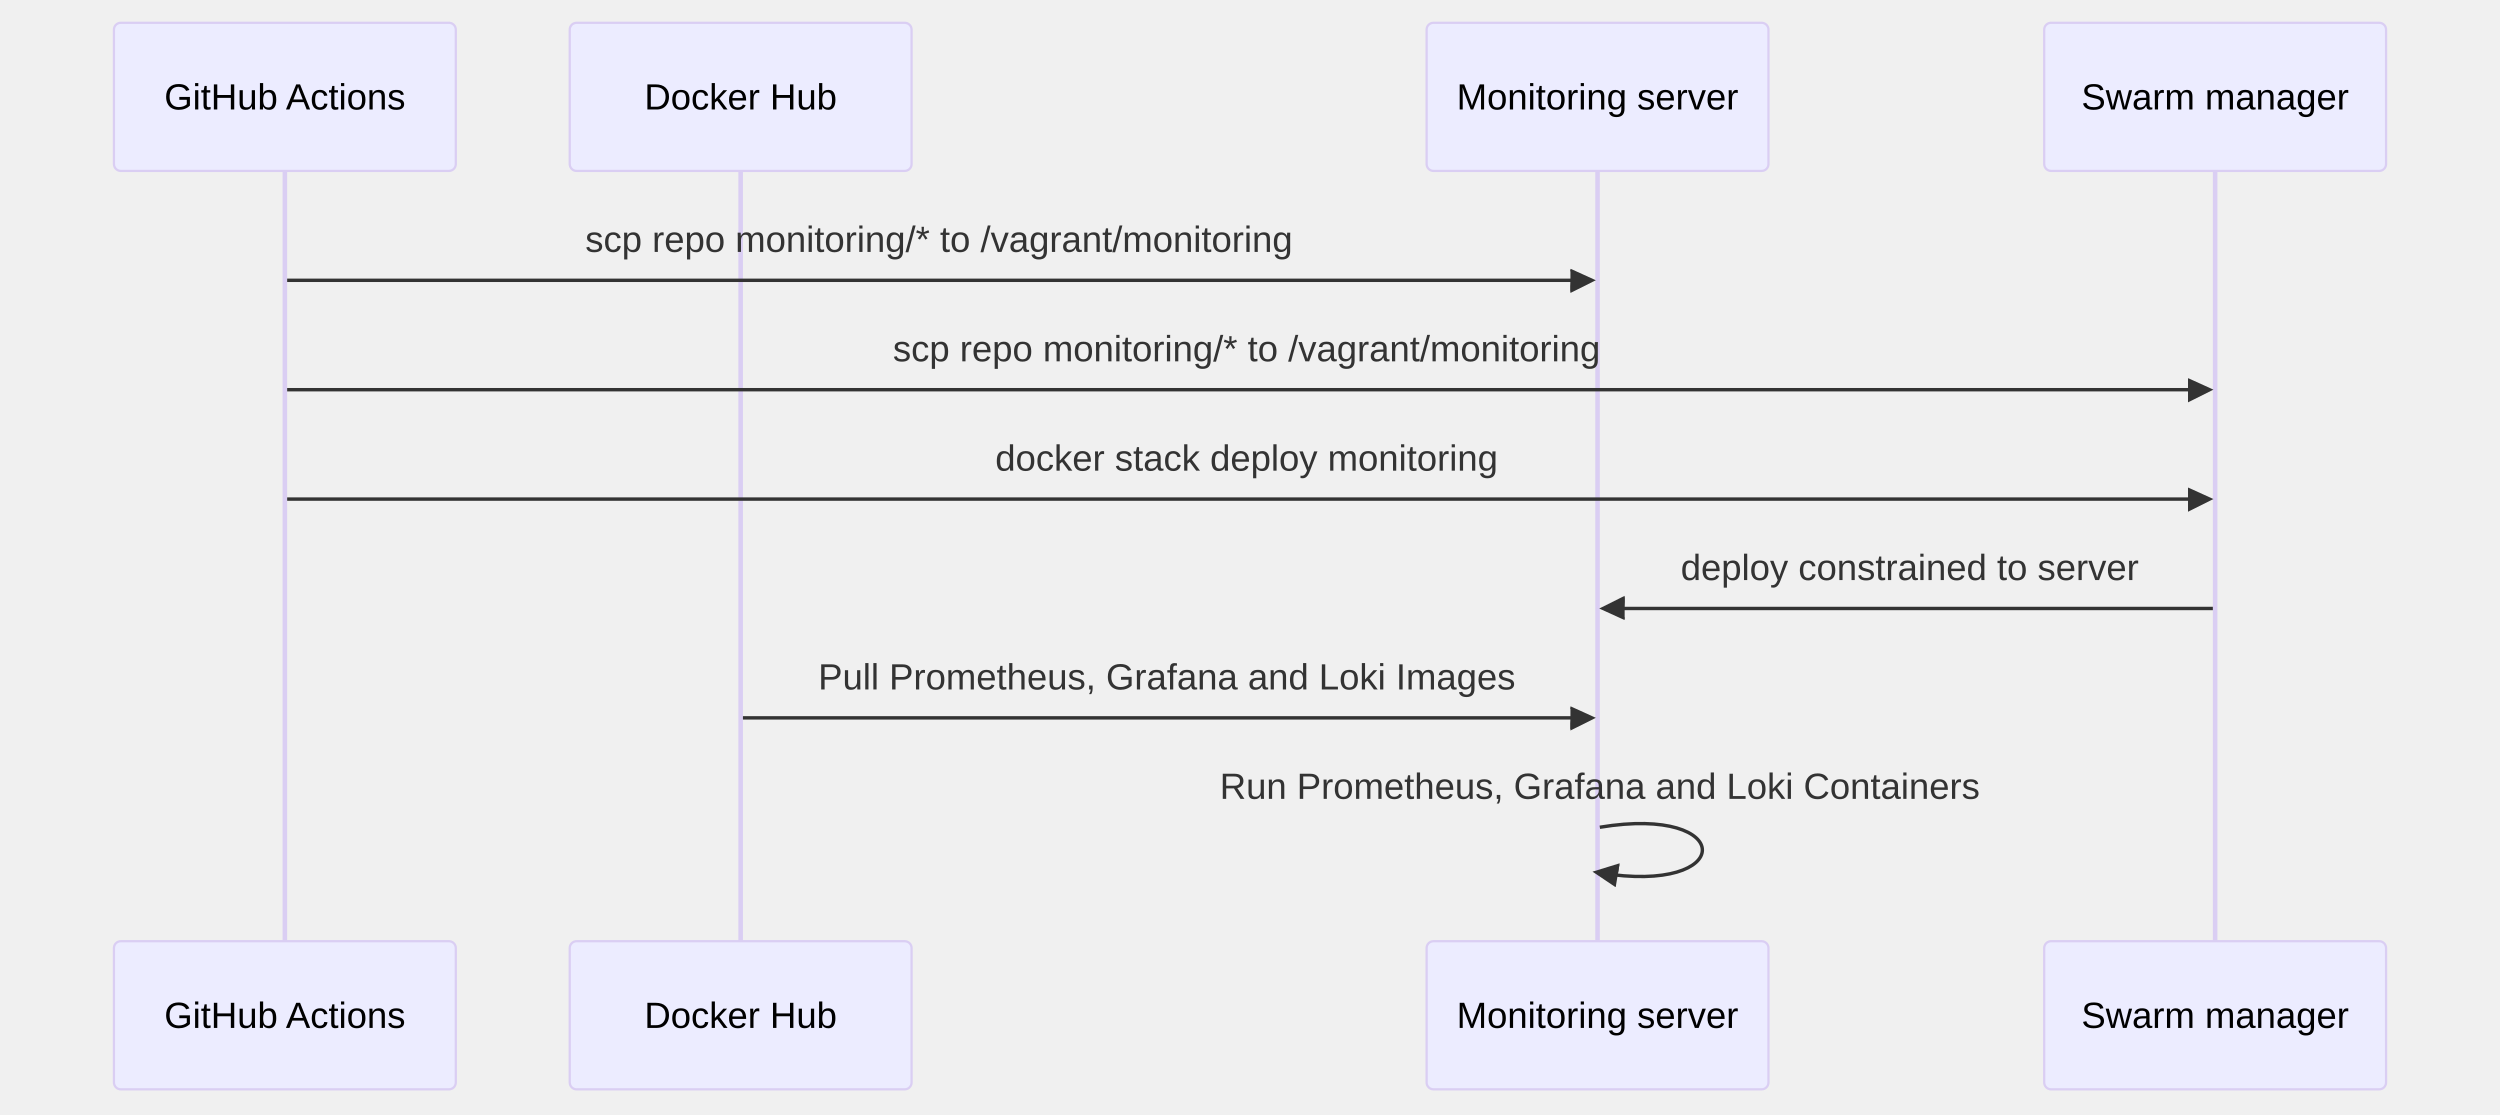
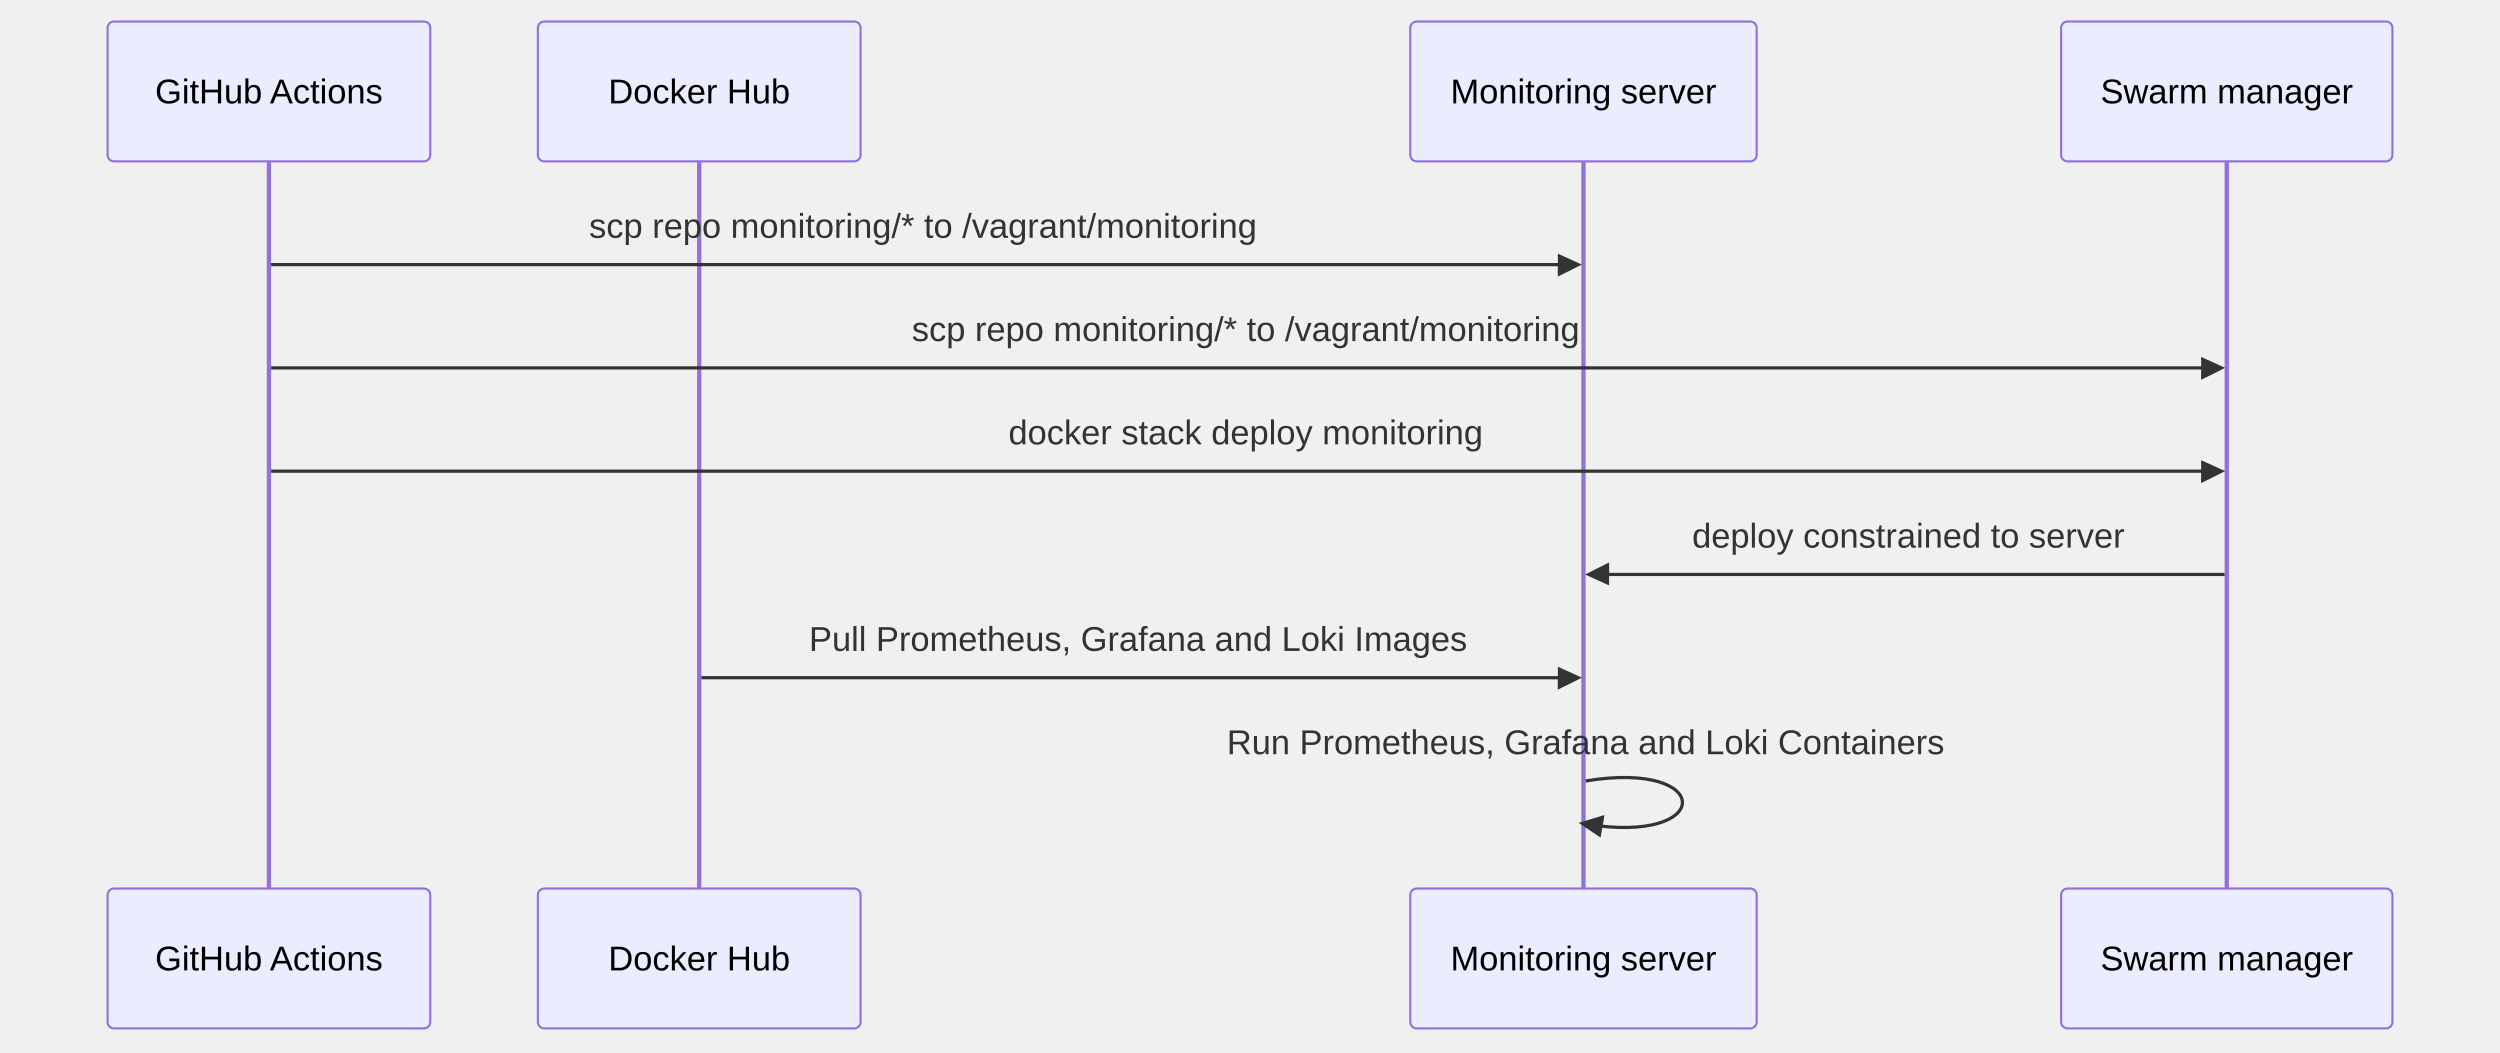
- <svg xmlns="http://www.w3.org/2000/svg" id="mermaid-1778855542231-zjbooqut8" width="100%" style="max-width: 1097px;" viewBox="-50 -10 1097 489" role="graphics-document document" aria-roledescription="sequence">
+ <svg xmlns="http://www.w3.org/2000/svg" id="my-svg" width="100%" style="max-width: 1162px; background-color: white;" viewBox="-50 -10 1162 489" role="graphics-document document" aria-roledescription="sequence">
  <g>
-     <rect x="847" y="403" fill="#eaeaea" stroke="#666" width="150" height="65" name="Mgr" rx="3" ry="3" class="actor actor-bottom" />
-     <text x="922" y="435.5" dominant-baseline="central" alignment-baseline="central" class="actor actor-box" style="text-anchor: middle; font-size: 16px; font-weight: 400;">
-       <tspan x="922" dy="0">Swarm manager</tspan>
+     <rect x="908" y="403" fill="#eaeaea" stroke="#666" width="154" height="65" name="Mgr" rx="3" ry="3" class="actor actor-bottom" />
+     <text x="985" y="435.5" dominant-baseline="central" alignment-baseline="central" class="actor actor-box" style="text-anchor: middle; font-size: 16px; font-weight: 400;">
+       <tspan x="985" dy="0">Swarm manager</tspan>
    </text>
  </g>
  <g>
-     <rect x="576" y="403" fill="#eaeaea" stroke="#666" width="150" height="65" name="Mon" rx="3" ry="3" class="actor actor-bottom" />
-     <text x="651" y="435.5" dominant-baseline="central" alignment-baseline="central" class="actor actor-box" style="text-anchor: middle; font-size: 16px; font-weight: 400;">
-       <tspan x="651" dy="0">Monitoring server</tspan>
+     <rect x="605.5" y="403" fill="#eaeaea" stroke="#666" width="161" height="65" name="Mon" rx="3" ry="3" class="actor actor-bottom" />
+     <text x="686" y="435.5" dominant-baseline="central" alignment-baseline="central" class="actor actor-box" style="text-anchor: middle; font-size: 16px; font-weight: 400;">
+       <tspan x="686" dy="0">Monitoring server</tspan>
    </text>
  </g>
  <g>
    <rect x="200" y="403" fill="#eaeaea" stroke="#666" width="150" height="65" name="Hub" rx="3" ry="3" class="actor actor-bottom" />
    <text x="275" y="435.5" dominant-baseline="central" alignment-baseline="central" class="actor actor-box" style="text-anchor: middle; font-size: 16px; font-weight: 400;">
      <tspan x="275" dy="0">Docker Hub</tspan>
    </text>
  </g>
  <g>
    <rect x="0" y="403" fill="#eaeaea" stroke="#666" width="150" height="65" name="GH" rx="3" ry="3" class="actor actor-bottom" />
    <text x="75" y="435.5" dominant-baseline="central" alignment-baseline="central" class="actor actor-box" style="text-anchor: middle; font-size: 16px; font-weight: 400;">
      <tspan x="75" dy="0">GitHub Actions</tspan>
    </text>
  </g>
  <g>
-     <line id="actor13" x1="922" y1="65" x2="922" y2="403" class="actor-line 200" stroke-width="0.5px" stroke="#999" name="Mgr" />
-     <g id="root-13">
-       <rect x="847" y="0" fill="#eaeaea" stroke="#666" width="150" height="65" name="Mgr" rx="3" ry="3" class="actor actor-top" />
-       <text x="922" y="32.5" dominant-baseline="central" alignment-baseline="central" class="actor actor-box" style="text-anchor: middle; font-size: 16px; font-weight: 400;">
-         <tspan x="922" dy="0">Swarm manager</tspan>
+     <line id="actor3" x1="985" y1="65" x2="985" y2="403" class="actor-line 200" stroke-width="0.5px" stroke="#999" name="Mgr" data-et="life-line" data-id="Mgr" />
+     <g id="root-3" data-et="participant" data-type="participant" data-id="Mgr">
+       <rect x="908" y="0" fill="#eaeaea" stroke="#666" width="154" height="65" name="Mgr" rx="3" ry="3" class="actor actor-top" />
+       <text x="985" y="32.5" dominant-baseline="central" alignment-baseline="central" class="actor actor-box" style="text-anchor: middle; font-size: 16px; font-weight: 400;">
+         <tspan x="985" dy="0">Swarm manager</tspan>
      </text>
    </g>
  </g>
  <g>
-     <line id="actor12" x1="651" y1="65" x2="651" y2="403" class="actor-line 200" stroke-width="0.5px" stroke="#999" name="Mon" />
-     <g id="root-12">
-       <rect x="576" y="0" fill="#eaeaea" stroke="#666" width="150" height="65" name="Mon" rx="3" ry="3" class="actor actor-top" />
-       <text x="651" y="32.5" dominant-baseline="central" alignment-baseline="central" class="actor actor-box" style="text-anchor: middle; font-size: 16px; font-weight: 400;">
-         <tspan x="651" dy="0">Monitoring server</tspan>
+     <line id="actor2" x1="686" y1="65" x2="686" y2="403" class="actor-line 200" stroke-width="0.5px" stroke="#999" name="Mon" data-et="life-line" data-id="Mon" />
+     <g id="root-2" data-et="participant" data-type="participant" data-id="Mon">
+       <rect x="605.5" y="0" fill="#eaeaea" stroke="#666" width="161" height="65" name="Mon" rx="3" ry="3" class="actor actor-top" />
+       <text x="686" y="32.5" dominant-baseline="central" alignment-baseline="central" class="actor actor-box" style="text-anchor: middle; font-size: 16px; font-weight: 400;">
+         <tspan x="686" dy="0">Monitoring server</tspan>
      </text>
    </g>
  </g>
  <g>
-     <line id="actor11" x1="275" y1="65" x2="275" y2="403" class="actor-line 200" stroke-width="0.5px" stroke="#999" name="Hub" />
-     <g id="root-11">
+     <line id="actor1" x1="275" y1="65" x2="275" y2="403" class="actor-line 200" stroke-width="0.5px" stroke="#999" name="Hub" data-et="life-line" data-id="Hub" />
+     <g id="root-1" data-et="participant" data-type="participant" data-id="Hub">
      <rect x="200" y="0" fill="#eaeaea" stroke="#666" width="150" height="65" name="Hub" rx="3" ry="3" class="actor actor-top" />
      <text x="275" y="32.5" dominant-baseline="central" alignment-baseline="central" class="actor actor-box" style="text-anchor: middle; font-size: 16px; font-weight: 400;">
        <tspan x="275" dy="0">Docker Hub</tspan>
      </text>
    </g>
  </g>
  <g>
-     <line id="actor10" x1="75" y1="65" x2="75" y2="403" class="actor-line 200" stroke-width="0.5px" stroke="#999" name="GH" />
-     <g id="root-10">
+     <line id="actor0" x1="75" y1="65" x2="75" y2="403" class="actor-line 200" stroke-width="0.5px" stroke="#999" name="GH" data-et="life-line" data-id="GH" />
+     <g id="root-0" data-et="participant" data-type="participant" data-id="GH">
      <rect x="0" y="0" fill="#eaeaea" stroke="#666" width="150" height="65" name="GH" rx="3" ry="3" class="actor actor-top" />
      <text x="75" y="32.5" dominant-baseline="central" alignment-baseline="central" class="actor actor-box" style="text-anchor: middle; font-size: 16px; font-weight: 400;">
        <tspan x="75" dy="0">GitHub Actions</tspan>
      </text>
    </g>
  </g>
-   <style>#mermaid-1778855542231-zjbooqut8{font-family:"trebuchet ms",verdana,arial,sans-serif;font-size:16px;fill:#333;}@keyframes edge-animation-frame{from{stroke-dashoffset:0;}}@keyframes dash{to{stroke-dashoffset:0;}}#mermaid-1778855542231-zjbooqut8 .edge-animation-slow{stroke-dasharray:9,5!important;stroke-dashoffset:900;animation:dash 50s linear infinite;stroke-linecap:round;}#mermaid-1778855542231-zjbooqut8 .edge-animation-fast{stroke-dasharray:9,5!important;stroke-dashoffset:900;animation:dash 20s linear infinite;stroke-linecap:round;}#mermaid-1778855542231-zjbooqut8 .error-icon{fill:#552222;}#mermaid-1778855542231-zjbooqut8 .error-text{fill:#552222;stroke:#552222;}#mermaid-1778855542231-zjbooqut8 .edge-thickness-normal{stroke-width:1px;}#mermaid-1778855542231-zjbooqut8 .edge-thickness-thick{stroke-width:3.5px;}#mermaid-1778855542231-zjbooqut8 .edge-pattern-solid{stroke-dasharray:0;}#mermaid-1778855542231-zjbooqut8 .edge-thickness-invisible{stroke-width:0;fill:none;}#mermaid-1778855542231-zjbooqut8 .edge-pattern-dashed{stroke-dasharray:3;}#mermaid-1778855542231-zjbooqut8 .edge-pattern-dotted{stroke-dasharray:2;}#mermaid-1778855542231-zjbooqut8 .marker{fill:#333333;stroke:#333333;}#mermaid-1778855542231-zjbooqut8 .marker.cross{stroke:#333333;}#mermaid-1778855542231-zjbooqut8 svg{font-family:"trebuchet ms",verdana,arial,sans-serif;font-size:16px;}#mermaid-1778855542231-zjbooqut8 p{margin:0;}#mermaid-1778855542231-zjbooqut8 .actor{stroke:hsl(259.626, 59.777%, 87.902%);fill:#ECECFF;}#mermaid-1778855542231-zjbooqut8 text.actor&gt;tspan{fill:black;stroke:none;}#mermaid-1778855542231-zjbooqut8 .actor-line{stroke:hsl(259.626, 59.777%, 87.902%);}#mermaid-1778855542231-zjbooqut8 .innerArc{stroke-width:1.5;stroke-dasharray:none;}#mermaid-1778855542231-zjbooqut8 .messageLine0{stroke-width:1.5;stroke-dasharray:none;stroke:#333;}#mermaid-1778855542231-zjbooqut8 .messageLine1{stroke-width:1.5;stroke-dasharray:2,2;stroke:#333;}#mermaid-1778855542231-zjbooqut8 #arrowhead path{fill:#333;stroke:#333;}#mermaid-1778855542231-zjbooqut8 .sequenceNumber{fill:white;}#mermaid-1778855542231-zjbooqut8 #sequencenumber{fill:#333;}#mermaid-1778855542231-zjbooqut8 #crosshead path{fill:#333;stroke:#333;}#mermaid-1778855542231-zjbooqut8 .messageText{fill:#333;stroke:none;}#mermaid-1778855542231-zjbooqut8 .labelBox{stroke:hsl(259.626, 59.777%, 87.902%);fill:#ECECFF;}#mermaid-1778855542231-zjbooqut8 .labelText,#mermaid-1778855542231-zjbooqut8 .labelText&gt;tspan{fill:black;stroke:none;}#mermaid-1778855542231-zjbooqut8 .loopText,#mermaid-1778855542231-zjbooqut8 .loopText&gt;tspan{fill:black;stroke:none;}#mermaid-1778855542231-zjbooqut8 .loopLine{stroke-width:2px;stroke-dasharray:2,2;stroke:hsl(259.626, 59.777%, 87.902%);fill:hsl(259.626, 59.777%, 87.902%);}#mermaid-1778855542231-zjbooqut8 .note{stroke:#aaaa33;fill:#fff5ad;}#mermaid-1778855542231-zjbooqut8 .noteText,#mermaid-1778855542231-zjbooqut8 .noteText&gt;tspan{fill:black;stroke:none;}#mermaid-1778855542231-zjbooqut8 .activation0{fill:#f4f4f4;stroke:#666;}#mermaid-1778855542231-zjbooqut8 .activation1{fill:#f4f4f4;stroke:#666;}#mermaid-1778855542231-zjbooqut8 .activation2{fill:#f4f4f4;stroke:#666;}#mermaid-1778855542231-zjbooqut8 .actorPopupMenu{position:absolute;}#mermaid-1778855542231-zjbooqut8 .actorPopupMenuPanel{position:absolute;fill:#ECECFF;box-shadow:0px 8px 16px 0px rgba(0,0,0,0.2);filter:drop-shadow(3px 5px 2px rgb(0 0 0 / 0.4));}#mermaid-1778855542231-zjbooqut8 .actor-man line{stroke:hsl(259.626, 59.777%, 87.902%);fill:#ECECFF;}#mermaid-1778855542231-zjbooqut8 .actor-man circle,#mermaid-1778855542231-zjbooqut8 line{stroke:hsl(259.626, 59.777%, 87.902%);fill:#ECECFF;stroke-width:2px;}#mermaid-1778855542231-zjbooqut8 :root{--mermaid-font-family:"trebuchet ms",verdana,arial,sans-serif;}</style>
+   <style>#my-svg{font-family:"trebuchet ms",verdana,arial,sans-serif;font-size:16px;fill:#333;}@keyframes edge-animation-frame{from{stroke-dashoffset:0;}}@keyframes dash{to{stroke-dashoffset:0;}}#my-svg .edge-animation-slow{stroke-dasharray:9,5!important;stroke-dashoffset:900;animation:dash 50s linear infinite;stroke-linecap:round;}#my-svg .edge-animation-fast{stroke-dasharray:9,5!important;stroke-dashoffset:900;animation:dash 20s linear infinite;stroke-linecap:round;}#my-svg .error-icon{fill:#552222;}#my-svg .error-text{fill:#552222;stroke:#552222;}#my-svg .edge-thickness-normal{stroke-width:1px;}#my-svg .edge-thickness-thick{stroke-width:3.5px;}#my-svg .edge-pattern-solid{stroke-dasharray:0;}#my-svg .edge-thickness-invisible{stroke-width:0;fill:none;}#my-svg .edge-pattern-dashed{stroke-dasharray:3;}#my-svg .edge-pattern-dotted{stroke-dasharray:2;}#my-svg .marker{fill:#333333;stroke:#333333;}#my-svg .marker.cross{stroke:#333333;}#my-svg svg{font-family:"trebuchet ms",verdana,arial,sans-serif;font-size:16px;}#my-svg p{margin:0;}#my-svg .actor{stroke:#9370DB;fill:#ECECFF;stroke-width:1;}#my-svg rect.actor.outer-path[data-look="neo"]{filter:drop-shadow(1px 2px 2px rgba(185, 185, 185, 1));}#my-svg rect.note[data-look="neo"]{stroke:#aaaa33;fill:#fff5ad;filter:drop-shadow(1px 2px 2px rgba(185, 185, 185, 1));}#my-svg text.actor&gt;tspan{fill:black;stroke:none;}#my-svg .actor-line{stroke:#9370DB;}#my-svg .innerArc{stroke-width:1.5;stroke-dasharray:none;}#my-svg .messageLine0{stroke-width:1.5;stroke-dasharray:none;stroke:#333;}#my-svg .messageLine1{stroke-width:1.5;stroke-dasharray:2,2;stroke:#333;}#my-svg [id$="-arrowhead"] path{fill:#333;stroke:#333;}#my-svg .sequenceNumber{fill:white;}#my-svg [id$="-sequencenumber"]{fill:#333;}#my-svg [id$="-crosshead"] path{fill:#333;stroke:#333;}#my-svg .messageText{fill:#333;stroke:none;}#my-svg .labelBox{stroke:#9370DB;fill:#ECECFF;filter:none;}#my-svg .labelText,#my-svg .labelText&gt;tspan{fill:black;stroke:none;}#my-svg .loopText,#my-svg .loopText&gt;tspan{fill:black;stroke:none;}#my-svg .sectionTitle,#my-svg .sectionTitle&gt;tspan{fill:black;stroke:none;}#my-svg .loopLine{stroke-width:2px;stroke-dasharray:2,2;stroke:#9370DB;fill:#9370DB;}#my-svg .note{stroke:#aaaa33;fill:#fff5ad;}#my-svg .noteText,#my-svg .noteText&gt;tspan{fill:black;stroke:none;font-weight:normal;}#my-svg .activation0{fill:#f4f4f4;stroke:#666;}#my-svg .activation1{fill:#f4f4f4;stroke:#666;}#my-svg .activation2{fill:#f4f4f4;stroke:#666;}#my-svg .actorPopupMenu{position:absolute;}#my-svg .actorPopupMenuPanel{position:absolute;fill:#ECECFF;box-shadow:0px 8px 16px 0px rgba(0,0,0,0.2);filter:drop-shadow(3px 5px 2px rgb(0 0 0 / 0.4));}#my-svg .actor-man circle,#my-svg line{fill:#ECECFF;stroke-width:2px;}#my-svg g rect.rect{filter:drop-shadow(1px 2px 2px rgba(185, 185, 185, 1));stroke:#9370DB;}#my-svg .node .neo-node{stroke:#9370DB;}#my-svg [data-look="neo"].node rect,#my-svg [data-look="neo"].cluster rect,#my-svg [data-look="neo"].node polygon{stroke:#9370DB;filter:drop-shadow(1px 2px 2px rgba(185, 185, 185, 1));}#my-svg [data-look="neo"].node path{stroke:#9370DB;stroke-width:1px;}#my-svg [data-look="neo"].node .outer-path{filter:drop-shadow(1px 2px 2px rgba(185, 185, 185, 1));}#my-svg [data-look="neo"].node .neo-line path{stroke:#9370DB;filter:none;}#my-svg [data-look="neo"].node circle{stroke:#9370DB;filter:drop-shadow(1px 2px 2px rgba(185, 185, 185, 1));}#my-svg [data-look="neo"].node circle .state-start{fill:#000000;}#my-svg [data-look="neo"].icon-shape .icon{fill:#9370DB;filter:drop-shadow(1px 2px 2px rgba(185, 185, 185, 1));}#my-svg [data-look="neo"].icon-shape .icon-neo path{stroke:#9370DB;filter:drop-shadow(1px 2px 2px rgba(185, 185, 185, 1));}#my-svg :root{--mermaid-font-family:"trebuchet ms",verdana,arial,sans-serif;}</style>
  <g />
  <defs>
-     <symbol id="computer" width="24" height="24">
+     <symbol id="my-svg-computer" width="24" height="24">
      <path transform="scale(.5)" d="M2 2v13h20v-13h-20zm18 11h-16v-9h16v9zm-10.228 6l.466-1h3.524l.467 1h-4.457zm14.228 3h-24l2-6h2.104l-1.33 4h18.45l-1.297-4h2.073l2 6zm-5-10h-14v-7h14v7z" />
    </symbol>
  </defs>
  <defs>
-     <symbol id="database" fill-rule="evenodd" clip-rule="evenodd">
+     <symbol id="my-svg-database" fill-rule="evenodd" clip-rule="evenodd">
      <path transform="scale(.5)" d="M12.258.001l.256.004.255.005.253.008.251.01.249.012.247.015.246.016.242.019.241.02.239.023.236.024.233.027.231.028.229.031.225.032.223.034.22.036.217.038.214.04.211.041.208.043.205.045.201.046.198.048.194.05.191.051.187.053.183.054.18.056.175.057.172.059.168.06.163.061.16.063.155.064.15.066.074.033.073.033.071.034.07.034.069.035.068.035.067.035.066.035.064.036.064.036.062.036.06.036.06.037.058.037.058.037.055.038.055.038.053.038.052.038.051.039.05.039.048.039.047.039.045.04.044.04.043.04.041.04.04.041.039.041.037.041.036.041.034.041.033.042.032.042.03.042.029.042.027.042.026.043.024.043.023.043.021.043.02.043.018.044.017.043.015.044.013.044.012.044.011.045.009.044.007.045.006.045.004.045.002.045.001.045v17l-.001.045-.002.045-.004.045-.006.045-.007.045-.009.044-.011.045-.012.044-.013.044-.015.044-.017.043-.018.044-.02.043-.021.043-.023.043-.024.043-.026.043-.027.042-.029.042-.03.042-.032.042-.033.042-.034.041-.036.041-.037.041-.039.041-.04.041-.041.04-.043.04-.044.04-.045.04-.047.039-.048.039-.05.039-.051.039-.052.038-.053.038-.055.038-.055.038-.058.037-.058.037-.06.037-.06.036-.062.036-.064.036-.064.036-.066.035-.067.035-.068.035-.069.035-.07.034-.071.034-.073.033-.074.033-.15.066-.155.064-.16.063-.163.061-.168.06-.172.059-.175.057-.18.056-.183.054-.187.053-.191.051-.194.05-.198.048-.201.046-.205.045-.208.043-.211.041-.214.04-.217.038-.22.036-.223.034-.225.032-.229.031-.231.028-.233.027-.236.024-.239.023-.241.02-.242.019-.246.016-.247.015-.249.012-.251.01-.253.008-.255.005-.256.004-.258.001-.258-.001-.256-.004-.255-.005-.253-.008-.251-.01-.249-.012-.247-.015-.245-.016-.243-.019-.241-.02-.238-.023-.236-.024-.234-.027-.231-.028-.228-.031-.226-.032-.223-.034-.22-.036-.217-.038-.214-.04-.211-.041-.208-.043-.204-.045-.201-.046-.198-.048-.195-.05-.19-.051-.187-.053-.184-.054-.179-.056-.176-.057-.172-.059-.167-.06-.164-.061-.159-.063-.155-.064-.151-.066-.074-.033-.072-.033-.072-.034-.07-.034-.069-.035-.068-.035-.067-.035-.066-.035-.064-.036-.063-.036-.062-.036-.061-.036-.06-.037-.058-.037-.057-.037-.056-.038-.055-.038-.053-.038-.052-.038-.051-.039-.049-.039-.049-.039-.046-.039-.046-.04-.044-.04-.043-.04-.041-.04-.04-.041-.039-.041-.037-.041-.036-.041-.034-.041-.033-.042-.032-.042-.03-.042-.029-.042-.027-.042-.026-.043-.024-.043-.023-.043-.021-.043-.02-.043-.018-.044-.017-.043-.015-.044-.013-.044-.012-.044-.011-.045-.009-.044-.007-.045-.006-.045-.004-.045-.002-.045-.001-.045v-17l.001-.045.002-.045.004-.045.006-.045.007-.045.009-.044.011-.045.012-.044.013-.044.015-.044.017-.043.018-.044.02-.043.021-.043.023-.043.024-.043.026-.043.027-.042.029-.042.03-.042.032-.042.033-.042.034-.041.036-.041.037-.041.039-.041.04-.041.041-.04.043-.04.044-.04.046-.04.046-.039.049-.039.049-.039.051-.039.052-.038.053-.038.055-.038.056-.038.057-.037.058-.037.06-.037.061-.036.062-.036.063-.036.064-.036.066-.035.067-.035.068-.035.069-.035.07-.034.072-.034.072-.033.074-.033.151-.066.155-.064.159-.063.164-.061.167-.06.172-.059.176-.057.179-.056.184-.054.187-.053.19-.051.195-.05.198-.048.201-.046.204-.045.208-.043.211-.041.214-.04.217-.038.22-.036.223-.034.226-.032.228-.031.231-.028.234-.027.236-.024.238-.023.241-.02.243-.019.245-.016.247-.015.249-.012.251-.01.253-.008.255-.005.256-.004.258-.001.258.001zm-9.258 20.499v.01l.001.021.003.021.004.022.005.021.006.022.007.022.009.023.01.022.011.023.012.023.013.023.015.023.016.024.017.023.018.024.019.024.021.024.022.025.023.024.024.025.052.049.056.05.061.051.066.051.07.051.075.051.079.052.084.052.088.052.092.052.097.052.102.051.105.052.11.052.114.051.119.051.123.051.127.05.131.05.135.05.139.048.144.049.147.047.152.047.155.047.16.045.163.045.167.043.171.043.176.041.178.041.183.039.187.039.19.037.194.035.197.035.202.033.204.031.209.03.212.029.216.027.219.025.222.024.226.021.23.02.233.018.236.016.24.015.243.012.246.01.249.008.253.005.256.004.259.001.26-.001.257-.004.254-.005.25-.008.247-.011.244-.012.241-.014.237-.016.233-.018.231-.021.226-.021.224-.024.22-.026.216-.027.212-.028.21-.031.205-.031.202-.034.198-.034.194-.036.191-.037.187-.039.183-.04.179-.04.175-.042.172-.043.168-.044.163-.045.16-.046.155-.046.152-.047.148-.048.143-.049.139-.049.136-.05.131-.05.126-.05.123-.051.118-.052.114-.051.11-.052.106-.052.101-.052.096-.052.092-.052.088-.053.083-.051.079-.052.074-.052.07-.051.065-.051.06-.051.056-.05.051-.05.023-.024.023-.025.021-.024.02-.024.019-.024.018-.024.017-.024.015-.023.014-.024.013-.023.012-.023.01-.023.01-.022.008-.022.006-.022.006-.022.004-.022.004-.021.001-.021.001-.021v-4.127l-.077.055-.08.053-.083.054-.085.053-.087.052-.09.052-.093.051-.095.05-.097.05-.1.049-.102.049-.105.048-.106.047-.109.047-.111.046-.114.045-.115.045-.118.044-.12.043-.122.042-.124.042-.126.041-.128.04-.13.04-.132.038-.134.038-.135.037-.138.037-.139.035-.142.035-.143.034-.144.033-.147.032-.148.031-.15.03-.151.03-.153.029-.154.027-.156.027-.158.026-.159.025-.161.024-.162.023-.163.022-.165.021-.166.02-.167.019-.169.018-.169.017-.171.016-.173.015-.173.014-.175.013-.175.012-.177.011-.178.01-.179.008-.179.008-.181.006-.182.005-.182.004-.184.003-.184.002h-.37l-.184-.002-.184-.003-.182-.004-.182-.005-.181-.006-.179-.008-.179-.008-.178-.01-.176-.011-.176-.012-.175-.013-.173-.014-.172-.015-.171-.016-.17-.017-.169-.018-.167-.019-.166-.02-.165-.021-.163-.022-.162-.023-.161-.024-.159-.025-.157-.026-.156-.027-.155-.027-.153-.029-.151-.03-.15-.03-.148-.031-.146-.032-.145-.033-.143-.034-.141-.035-.14-.035-.137-.037-.136-.037-.134-.038-.132-.038-.13-.04-.128-.04-.126-.041-.124-.042-.122-.042-.12-.044-.117-.043-.116-.045-.113-.045-.112-.046-.109-.047-.106-.047-.105-.048-.102-.049-.1-.049-.097-.05-.095-.05-.093-.052-.09-.051-.087-.052-.085-.053-.083-.054-.08-.054-.077-.054v4.127zm0-5.654v.011l.001.021.003.021.004.021.005.022.006.022.007.022.009.022.01.022.011.023.012.023.013.023.015.024.016.023.017.024.018.024.019.024.021.024.022.024.023.025.024.024.052.05.056.05.061.05.066.051.07.051.075.052.079.051.084.052.088.052.092.052.097.052.102.052.105.052.11.051.114.051.119.052.123.05.127.051.131.05.135.049.139.049.144.048.147.048.152.047.155.046.16.045.163.045.167.044.171.042.176.042.178.04.183.04.187.038.19.037.194.036.197.034.202.033.204.032.209.03.212.028.216.027.219.025.222.024.226.022.23.02.233.018.236.016.24.014.243.012.246.01.249.008.253.006.256.003.259.001.26-.001.257-.003.254-.006.25-.008.247-.01.244-.012.241-.015.237-.016.233-.018.231-.02.226-.022.224-.024.22-.025.216-.027.212-.029.21-.03.205-.032.202-.033.198-.035.194-.036.191-.037.187-.039.183-.039.179-.041.175-.042.172-.043.168-.044.163-.045.16-.045.155-.047.152-.047.148-.048.143-.048.139-.05.136-.049.131-.05.126-.051.123-.051.118-.051.114-.052.11-.052.106-.052.101-.052.096-.052.092-.052.088-.052.083-.052.079-.052.074-.051.07-.052.065-.051.06-.05.056-.051.051-.049.023-.025.023-.024.021-.025.02-.024.019-.024.018-.024.017-.024.015-.023.014-.023.013-.024.012-.022.01-.023.01-.023.008-.022.006-.022.006-.022.004-.021.004-.022.001-.021.001-.021v-4.139l-.077.054-.08.054-.083.054-.085.052-.087.053-.09.051-.093.051-.095.051-.097.05-.1.049-.102.049-.105.048-.106.047-.109.047-.111.046-.114.045-.115.044-.118.044-.12.044-.122.042-.124.042-.126.041-.128.04-.13.039-.132.039-.134.038-.135.037-.138.036-.139.036-.142.035-.143.033-.144.033-.147.033-.148.031-.15.03-.151.03-.153.028-.154.028-.156.027-.158.026-.159.025-.161.024-.162.023-.163.022-.165.021-.166.02-.167.019-.169.018-.169.017-.171.016-.173.015-.173.014-.175.013-.175.012-.177.011-.178.009-.179.009-.179.007-.181.007-.182.005-.182.004-.184.003-.184.002h-.37l-.184-.002-.184-.003-.182-.004-.182-.005-.181-.007-.179-.007-.179-.009-.178-.009-.176-.011-.176-.012-.175-.013-.173-.014-.172-.015-.171-.016-.17-.017-.169-.018-.167-.019-.166-.02-.165-.021-.163-.022-.162-.023-.161-.024-.159-.025-.157-.026-.156-.027-.155-.028-.153-.028-.151-.03-.15-.03-.148-.031-.146-.033-.145-.033-.143-.033-.141-.035-.14-.036-.137-.036-.136-.037-.134-.038-.132-.039-.13-.039-.128-.04-.126-.041-.124-.042-.122-.043-.12-.043-.117-.044-.116-.044-.113-.046-.112-.046-.109-.046-.106-.047-.105-.048-.102-.049-.1-.049-.097-.05-.095-.051-.093-.051-.09-.051-.087-.053-.085-.052-.083-.054-.08-.054-.077-.054v4.139zm0-5.666v.011l.001.02.003.022.004.021.005.022.006.021.007.022.009.023.01.022.011.023.012.023.013.023.015.023.016.024.017.024.018.023.019.024.021.025.022.024.023.024.024.025.052.05.056.05.061.05.066.051.07.051.075.052.079.051.084.052.088.052.092.052.097.052.102.052.105.051.11.052.114.051.119.051.123.051.127.05.131.05.135.05.139.049.144.048.147.048.152.047.155.046.16.045.163.045.167.043.171.043.176.042.178.04.183.04.187.038.19.037.194.036.197.034.202.033.204.032.209.03.212.028.216.027.219.025.222.024.226.021.23.02.233.018.236.017.24.014.243.012.246.01.249.008.253.006.256.003.259.001.26-.001.257-.003.254-.006.25-.008.247-.01.244-.013.241-.014.237-.016.233-.018.231-.02.226-.022.224-.024.22-.025.216-.027.212-.029.21-.03.205-.032.202-.033.198-.035.194-.036.191-.037.187-.039.183-.039.179-.041.175-.042.172-.043.168-.044.163-.045.16-.045.155-.047.152-.047.148-.048.143-.049.139-.049.136-.049.131-.051.126-.05.123-.051.118-.052.114-.051.11-.052.106-.052.101-.052.096-.052.092-.052.088-.052.083-.052.079-.052.074-.052.07-.051.065-.051.06-.051.056-.05.051-.049.023-.025.023-.025.021-.024.02-.024.019-.024.018-.024.017-.024.015-.023.014-.024.013-.023.012-.023.01-.022.01-.023.008-.022.006-.022.006-.022.004-.022.004-.021.001-.021.001-.021v-4.153l-.077.054-.08.054-.083.053-.085.053-.087.053-.09.051-.093.051-.095.051-.097.05-.1.049-.102.048-.105.048-.106.048-.109.046-.111.046-.114.046-.115.044-.118.044-.12.043-.122.043-.124.042-.126.041-.128.04-.13.039-.132.039-.134.038-.135.037-.138.036-.139.036-.142.034-.143.034-.144.033-.147.032-.148.032-.15.03-.151.03-.153.028-.154.028-.156.027-.158.026-.159.024-.161.024-.162.023-.163.023-.165.021-.166.02-.167.019-.169.018-.169.017-.171.016-.173.015-.173.014-.175.013-.175.012-.177.01-.178.01-.179.009-.179.007-.181.006-.182.006-.182.004-.184.003-.184.001-.185.001-.185-.001-.184-.001-.184-.003-.182-.004-.182-.006-.181-.006-.179-.007-.179-.009-.178-.01-.176-.01-.176-.012-.175-.013-.173-.014-.172-.015-.171-.016-.17-.017-.169-.018-.167-.019-.166-.02-.165-.021-.163-.023-.162-.023-.161-.024-.159-.024-.157-.026-.156-.027-.155-.028-.153-.028-.151-.03-.15-.03-.148-.032-.146-.032-.145-.033-.143-.034-.141-.034-.14-.036-.137-.036-.136-.037-.134-.038-.132-.039-.13-.039-.128-.041-.126-.041-.124-.041-.122-.043-.12-.043-.117-.044-.116-.044-.113-.046-.112-.046-.109-.046-.106-.048-.105-.048-.102-.048-.1-.05-.097-.049-.095-.051-.093-.051-.09-.052-.087-.052-.085-.053-.083-.053-.08-.054-.077-.054v4.153zm8.74-8.179l-.257.004-.254.005-.25.008-.247.011-.244.012-.241.014-.237.016-.233.018-.231.021-.226.022-.224.023-.22.026-.216.027-.212.028-.21.031-.205.032-.202.033-.198.034-.194.036-.191.038-.187.038-.183.04-.179.041-.175.042-.172.043-.168.043-.163.045-.16.046-.155.046-.152.048-.148.048-.143.048-.139.049-.136.05-.131.05-.126.051-.123.051-.118.051-.114.052-.11.052-.106.052-.101.052-.096.052-.092.052-.088.052-.083.052-.079.052-.074.051-.07.052-.065.051-.06.05-.056.05-.051.05-.023.025-.023.024-.021.024-.02.025-.019.024-.018.024-.017.023-.015.024-.014.023-.013.023-.012.023-.01.023-.01.022-.008.022-.006.023-.006.021-.004.022-.004.021-.001.021-.001.021.001.021.001.021.004.021.004.022.006.021.006.023.008.022.01.022.01.023.012.023.013.023.014.023.015.024.017.023.018.024.019.024.02.025.021.024.023.024.023.025.051.05.056.05.06.05.065.051.07.052.074.051.079.052.083.052.088.052.092.052.096.052.101.052.106.052.11.052.114.052.118.051.123.051.126.051.131.05.136.05.139.049.143.048.148.048.152.048.155.046.16.046.163.045.168.043.172.043.175.042.179.041.183.04.187.038.191.038.194.036.198.034.202.033.205.032.21.031.212.028.216.027.22.026.224.023.226.022.231.021.233.018.237.016.241.014.244.012.247.011.25.008.254.005.257.004.26.001.26-.001.257-.004.254-.005.25-.008.247-.011.244-.012.241-.014.237-.016.233-.018.231-.021.226-.022.224-.023.22-.026.216-.027.212-.028.21-.031.205-.032.202-.033.198-.034.194-.036.191-.038.187-.038.183-.04.179-.041.175-.042.172-.043.168-.043.163-.045.16-.046.155-.046.152-.048.148-.048.143-.048.139-.049.136-.05.131-.05.126-.051.123-.051.118-.051.114-.052.11-.052.106-.052.101-.052.096-.052.092-.052.088-.052.083-.052.079-.052.074-.051.07-.052.065-.051.06-.05.056-.05.051-.05.023-.025.023-.024.021-.024.02-.025.019-.024.018-.024.017-.023.015-.024.014-.023.013-.023.012-.023.01-.023.01-.022.008-.022.006-.023.006-.021.004-.022.004-.021.001-.021.001-.021-.001-.021-.001-.021-.004-.021-.004-.022-.006-.021-.006-.023-.008-.022-.01-.022-.01-.023-.012-.023-.013-.023-.014-.023-.015-.024-.017-.023-.018-.024-.019-.024-.02-.025-.021-.024-.023-.024-.023-.025-.051-.05-.056-.05-.06-.05-.065-.051-.07-.052-.074-.051-.079-.052-.083-.052-.088-.052-.092-.052-.096-.052-.101-.052-.106-.052-.11-.052-.114-.052-.118-.051-.123-.051-.126-.051-.131-.05-.136-.05-.139-.049-.143-.048-.148-.048-.152-.048-.155-.046-.16-.046-.163-.045-.168-.043-.172-.043-.175-.042-.179-.041-.183-.04-.187-.038-.191-.038-.194-.036-.198-.034-.202-.033-.205-.032-.21-.031-.212-.028-.216-.027-.22-.026-.224-.023-.226-.022-.231-.021-.233-.018-.237-.016-.241-.014-.244-.012-.247-.011-.25-.008-.254-.005-.257-.004-.26-.001-.26.001z" />
    </symbol>
  </defs>
  <defs>
-     <symbol id="clock" width="24" height="24">
+     <symbol id="my-svg-clock" width="24" height="24">
      <path transform="scale(.5)" d="M12 2c5.514 0 10 4.486 10 10s-4.486 10-10 10-10-4.486-10-10 4.486-10 10-10zm0-2c-6.627 0-12 5.373-12 12s5.373 12 12 12 12-5.373 12-12-5.373-12-12-12zm5.848 12.459c.202.038.202.333.001.372-1.907.361-6.045 1.111-6.547 1.111-.719 0-1.301-.582-1.301-1.301 0-.512.77-5.447 1.125-7.445.034-.192.312-.181.343.014l.985 6.238 5.394 1.011z" />
    </symbol>
  </defs>
  <defs>
-     <marker id="arrowhead" refX="7.9" refY="5" markerUnits="userSpaceOnUse" markerWidth="12" markerHeight="12" orient="auto-start-reverse">
+     <marker id="my-svg-arrowhead" refX="7.9" refY="5" markerUnits="userSpaceOnUse" markerWidth="12" markerHeight="12" orient="auto-start-reverse">
      <path d="M -1 0 L 10 5 L 0 10 z" />
    </marker>
  </defs>
  <defs>
-     <marker id="crosshead" markerWidth="15" markerHeight="8" orient="auto" refX="4" refY="4.5">
+     <marker id="my-svg-crosshead" markerWidth="15" markerHeight="8" orient="auto" refX="4" refY="4.5">
      <path fill="none" stroke="#000000" stroke-width="1pt" d="M 1,2 L 6,7 M 6,2 L 1,7" style="stroke-dasharray: 0, 0;" />
    </marker>
  </defs>
  <defs>
-     <marker id="filled-head" refX="15.5" refY="7" markerWidth="20" markerHeight="28" orient="auto">
+     <marker id="my-svg-filled-head" refX="15.5" refY="7" markerWidth="20" markerHeight="28" orient="auto">
      <path d="M 18,7 L9,13 L14,7 L9,1 Z" />
    </marker>
  </defs>
  <defs>
-     <marker id="sequencenumber" refX="15" refY="15" markerWidth="60" markerHeight="40" orient="auto">
+     <marker id="my-svg-sequencenumber" refX="15" refY="15" markerWidth="60" markerHeight="40" orient="auto">
      <circle cx="15" cy="15" r="6" />
    </marker>
  </defs>
-   <text x="362" y="80" text-anchor="middle" dominant-baseline="middle" alignment-baseline="middle" class="messageText" dy="1em" style="font-size: 16px; font-weight: 400;">scp repo monitoring/* to /vagrant/monitoring</text>
-   <line x1="76" y1="113" x2="647" y2="113" class="messageLine0" stroke-width="2" stroke="none" marker-end="url(#arrowhead)" style="fill: none;" />
-   <text x="497" y="128" text-anchor="middle" dominant-baseline="middle" alignment-baseline="middle" class="messageText" dy="1em" style="font-size: 16px; font-weight: 400;">scp repo monitoring/* to /vagrant/monitoring</text>
-   <line x1="76" y1="161" x2="918" y2="161" class="messageLine0" stroke-width="2" stroke="none" marker-end="url(#arrowhead)" style="fill: none;" />
-   <text x="497" y="176" text-anchor="middle" dominant-baseline="middle" alignment-baseline="middle" class="messageText" dy="1em" style="font-size: 16px; font-weight: 400;">docker stack deploy monitoring</text>
-   <line x1="76" y1="209" x2="918" y2="209" class="messageLine0" stroke-width="2" stroke="none" marker-end="url(#arrowhead)" style="fill: none;" />
-   <text x="788" y="224" text-anchor="middle" dominant-baseline="middle" alignment-baseline="middle" class="messageText" dy="1em" style="font-size: 16px; font-weight: 400;">deploy constrained to server</text>
-   <line x1="921" y1="257" x2="655" y2="257" class="messageLine0" stroke-width="2" stroke="none" marker-end="url(#arrowhead)" style="fill: none;" />
-   <text x="462" y="272" text-anchor="middle" dominant-baseline="middle" alignment-baseline="middle" class="messageText" dy="1em" style="font-size: 16px; font-weight: 400;">Pull Prometheus, Grafana and Loki Images</text>
-   <line x1="276" y1="305" x2="647" y2="305" class="messageLine0" stroke-width="2" stroke="none" marker-end="url(#arrowhead)" style="fill: none;" />
-   <text x="652" y="320" text-anchor="middle" dominant-baseline="middle" alignment-baseline="middle" class="messageText" dy="1em" style="font-size: 16px; font-weight: 400;">Run Prometheus, Grafana and Loki Containers</text>
-   <path d="M 652,353 C 712,343 712,383 652,373" class="messageLine0" stroke-width="2" stroke="none" marker-end="url(#arrowhead)" style="fill: none;" />
+   <defs>
+     <marker id="my-svg-solidTopArrowHead" refX="7.9" refY="7.25" markerUnits="userSpaceOnUse" markerWidth="12" markerHeight="12" orient="auto-start-reverse">
+       <path d="M 0 0 L 10 8 L 0 8 z" />
+     </marker>
+   </defs>
+   <defs>
+     <marker id="my-svg-solidBottomArrowHead" refX="7.9" refY="0.75" markerUnits="userSpaceOnUse" markerWidth="12" markerHeight="12" orient="auto-start-reverse">
+       <path d="M 0 0 L 10 0 L 0 8 z" />
+     </marker>
+   </defs>
+   <defs>
+     <marker id="my-svg-stickTopArrowHead" refX="7.5" refY="7" markerUnits="userSpaceOnUse" markerWidth="12" markerHeight="12" orient="auto-start-reverse">
+       <path d="M 0 0 L 7 7" stroke="black" stroke-width="1.5" fill="none" />
+     </marker>
+   </defs>
+   <defs>
+     <marker id="my-svg-stickBottomArrowHead" refX="7.5" refY="0" markerUnits="userSpaceOnUse" markerWidth="12" markerHeight="12" orient="auto-start-reverse">
+       <path d="M 0 7 L 7 0" stroke="black" stroke-width="1.5" fill="none" />
+     </marker>
+   </defs>
+   <text x="379" y="80" text-anchor="middle" dominant-baseline="middle" alignment-baseline="middle" class="messageText" dy="1em" style="font-size: 16px; font-weight: 400;">scp repo monitoring/* to /vagrant/monitoring</text>
+   <line x1="76" y1="113" x2="682" y2="113" class="messageLine0" data-et="message" data-id="i0" data-from="GH" data-to="Mon" stroke-width="2" stroke="none" marker-end="url(#my-svg-arrowhead)" style="fill: none;" />
+   <text x="529" y="128" text-anchor="middle" dominant-baseline="middle" alignment-baseline="middle" class="messageText" dy="1em" style="font-size: 16px; font-weight: 400;">scp repo monitoring/* to /vagrant/monitoring</text>
+   <line x1="76" y1="161" x2="981" y2="161" class="messageLine0" data-et="message" data-id="i1" data-from="GH" data-to="Mgr" stroke-width="2" stroke="none" marker-end="url(#my-svg-arrowhead)" style="fill: none;" />
+   <text x="529" y="176" text-anchor="middle" dominant-baseline="middle" alignment-baseline="middle" class="messageText" dy="1em" style="font-size: 16px; font-weight: 400;">docker stack deploy monitoring</text>
+   <line x1="76" y1="209" x2="981" y2="209" class="messageLine0" data-et="message" data-id="i2" data-from="GH" data-to="Mgr" stroke-width="2" stroke="none" marker-end="url(#my-svg-arrowhead)" style="fill: none;" />
+   <text x="837" y="224" text-anchor="middle" dominant-baseline="middle" alignment-baseline="middle" class="messageText" dy="1em" style="font-size: 16px; font-weight: 400;">deploy constrained to server</text>
+   <line x1="984" y1="257" x2="690" y2="257" class="messageLine0" data-et="message" data-id="i3" data-from="Mgr" data-to="Mon" stroke-width="2" stroke="none" marker-end="url(#my-svg-arrowhead)" style="fill: none;" />
+   <text x="479" y="272" text-anchor="middle" dominant-baseline="middle" alignment-baseline="middle" class="messageText" dy="1em" style="font-size: 16px; font-weight: 400;">Pull Prometheus, Grafana and Loki Images</text>
+   <line x1="276" y1="305" x2="682" y2="305" class="messageLine0" data-et="message" data-id="i4" data-from="Hub" data-to="Mon" stroke-width="2" stroke="none" marker-end="url(#my-svg-arrowhead)" style="fill: none;" />
+   <text x="687" y="320" text-anchor="middle" dominant-baseline="middle" alignment-baseline="middle" class="messageText" dy="1em" style="font-size: 16px; font-weight: 400;">Run Prometheus, Grafana and Loki Containers</text>
+   <path d="M 687,353 C 747,343 747,383 687,373" class="messageLine0" data-et="message" data-id="i5" data-from="Mon" data-to="Mon" stroke-width="2" stroke="none" marker-end="url(#my-svg-arrowhead)" style="fill: none;" />
</svg>
